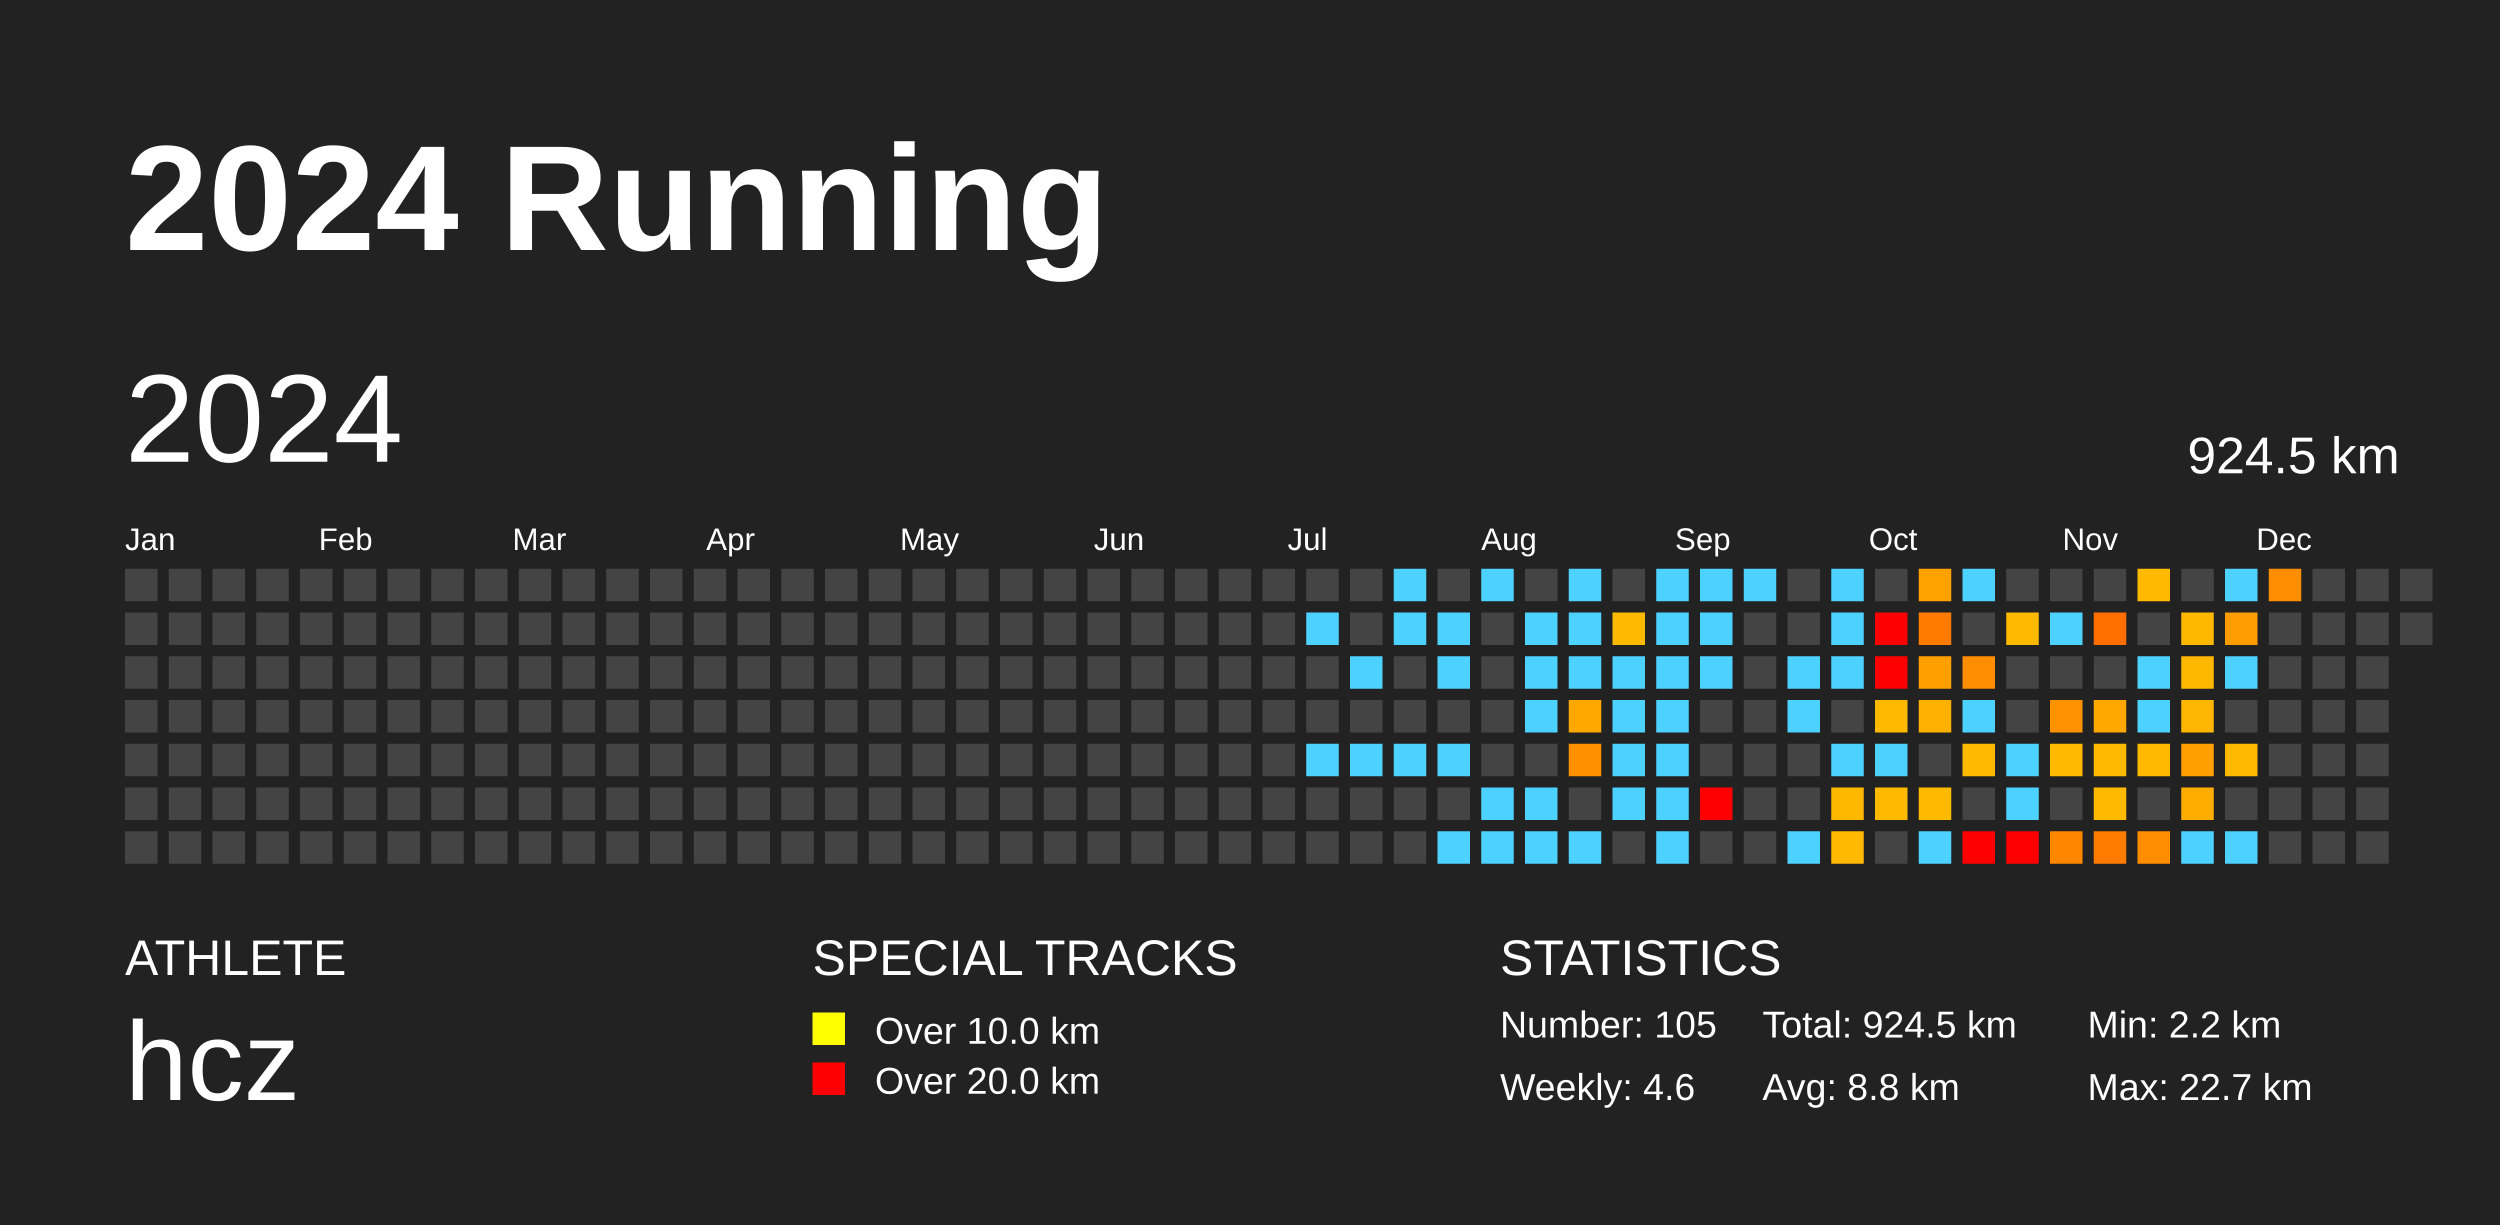
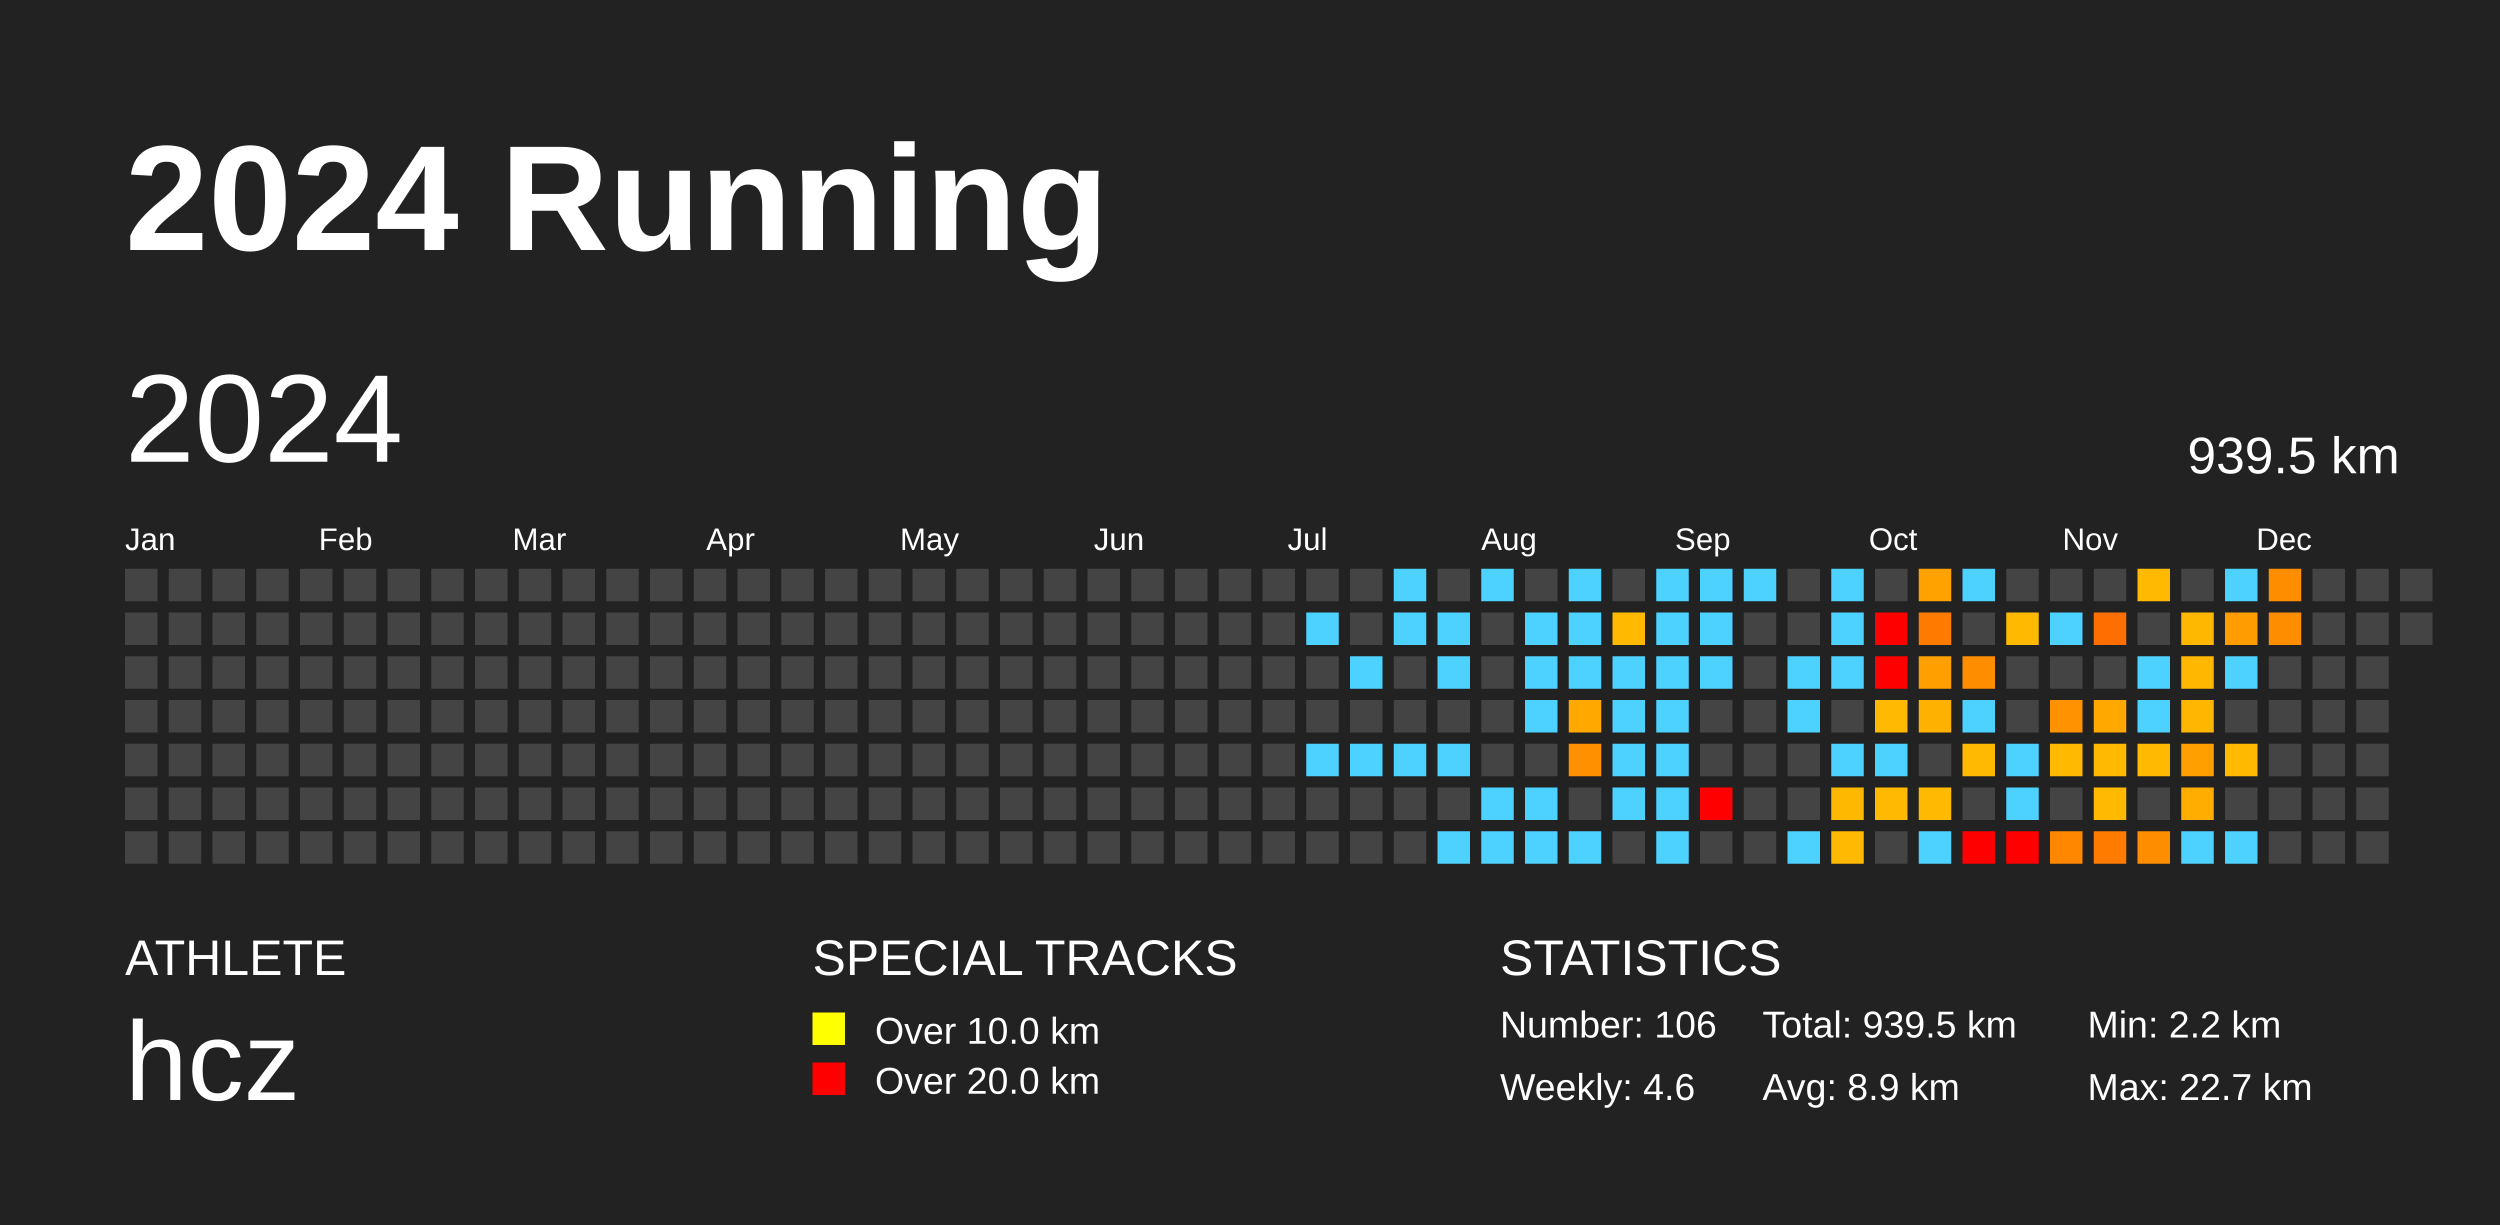
<svg xmlns="http://www.w3.org/2000/svg" baseProfile="full" height="98mm" version="1.1" viewBox="0,0,200,98" width="200mm">
  <defs />
  <rect fill="#222222" height="98" width="200" x="0" y="0" />
  <text fill="#FFFFFF" style="font-size:12px; font-family:Arial; font-weight:bold;" x="10" y="20">2024 Running</text>
  <text fill="#FFFFFF" style="font-size:4px; font-family:Arial" x="10" y="78">ATHLETE</text>
  <text fill="#FFFFFF" style="font-size:9px; font-family:Arial" x="10" y="88">hcz</text>
  <text fill="#FFFFFF" style="font-size:4px; font-family:Arial" x="65" y="78">SPECIAL TRACKS</text>
  <rect fill="yellow" height="2.6" width="2.6" x="65" y="81" />
  <text fill="#FFFFFF" style="font-size:3px; font-family:Arial" x="70" y="83.5">Over 10.0 km</text>
  <rect fill="red" height="2.6" width="2.6" x="65" y="85" />
  <text fill="#FFFFFF" style="font-size:3px; font-family:Arial" x="70" y="87.5">Over 20.0 km</text>
  <text fill="#FFFFFF" style="font-size:4px; font-family:Arial" x="120" y="78">STATISTICS</text>
-   <text fill="#FFFFFF" style="font-size:3px; font-family:Arial" x="120" y="83">Number: 105</text>
+   <text fill="#FFFFFF" style="font-size:3px; font-family:Arial" x="120" y="83">Number: 106</text>
  <text fill="#FFFFFF" style="font-size:3px; font-family:Arial" x="120" y="88">Weekly: 4.6</text>
-   <text fill="#FFFFFF" style="font-size:3px; font-family:Arial" x="141" y="83">Total: 924.5 km</text>
-   <text fill="#FFFFFF" style="font-size:3px; font-family:Arial" x="141" y="88">Avg: 8.8 km</text>
+   <text fill="#FFFFFF" style="font-size:3px; font-family:Arial" x="141" y="83">Total: 939.5 km</text>
+   <text fill="#FFFFFF" style="font-size:3px; font-family:Arial" x="141" y="88">Avg: 8.9 km</text>
  <text fill="#FFFFFF" style="font-size:3px; font-family:Arial" x="167" y="83">Min: 2.2 km</text>
  <text fill="#FFFFFF" style="font-size:3px; font-family:Arial" x="167" y="88">Max: 22.7 km</text>
  <text dominant-baseline="hanging" fill="#FFFFFF" style="font-size:10.0px; font-family:Arial;" x="10" y="30">2024</text>
-   <text dominant-baseline="hanging" fill="#FFFFFF" style="font-size:4.125px; font-family:Arial;" x="175" y="35">924.5 km</text>
+   <text dominant-baseline="hanging" fill="#FFFFFF" style="font-size:4.125px; font-family:Arial;" x="175" y="35">939.5 km</text>
  <text fill="#FFFFFF" style="font-size:2.5px; font-family:Arial" x="10.0" y="44">Jan</text>
  <text fill="#FFFFFF" style="font-size:2.5px; font-family:Arial" x="25.5" y="44">Feb</text>
  <text fill="#FFFFFF" style="font-size:2.5px; font-family:Arial" x="41.0" y="44">Mar</text>
  <text fill="#FFFFFF" style="font-size:2.5px; font-family:Arial" x="56.5" y="44">Apr</text>
  <text fill="#FFFFFF" style="font-size:2.5px; font-family:Arial" x="72.0" y="44">May</text>
  <text fill="#FFFFFF" style="font-size:2.5px; font-family:Arial" x="87.5" y="44">Jun</text>
  <text fill="#FFFFFF" style="font-size:2.5px; font-family:Arial" x="103.0" y="44">Jul</text>
  <text fill="#FFFFFF" style="font-size:2.5px; font-family:Arial" x="118.5" y="44">Aug</text>
  <text fill="#FFFFFF" style="font-size:2.5px; font-family:Arial" x="134.0" y="44">Sep</text>
  <text fill="#FFFFFF" style="font-size:2.5px; font-family:Arial" x="149.5" y="44">Oct</text>
  <text fill="#FFFFFF" style="font-size:2.5px; font-family:Arial" x="165.0" y="44">Nov</text>
  <text fill="#FFFFFF" style="font-size:2.5px; font-family:Arial" x="180.5" y="44">Dec</text>
  <rect fill="#444444" height="2.6" width="2.6" x="10.0" y="45.5" />
  <rect fill="#444444" height="2.6" width="2.6" x="10.0" y="49.0" />
  <rect fill="#444444" height="2.6" width="2.6" x="10.0" y="52.5" />
  <rect fill="#444444" height="2.6" width="2.6" x="10.0" y="56.0" />
  <rect fill="#444444" height="2.6" width="2.6" x="10.0" y="59.5" />
  <rect fill="#444444" height="2.6" width="2.6" x="10.0" y="63.0" />
  <rect fill="#444444" height="2.6" width="2.6" x="10.0" y="66.5" />
  <rect fill="#444444" height="2.6" width="2.6" x="13.5" y="45.5" />
  <rect fill="#444444" height="2.6" width="2.6" x="13.5" y="49.0" />
  <rect fill="#444444" height="2.6" width="2.6" x="13.5" y="52.5" />
  <rect fill="#444444" height="2.6" width="2.6" x="13.5" y="56.0" />
  <rect fill="#444444" height="2.6" width="2.6" x="13.5" y="59.5" />
  <rect fill="#444444" height="2.6" width="2.6" x="13.5" y="63.0" />
  <rect fill="#444444" height="2.6" width="2.6" x="13.5" y="66.5" />
  <rect fill="#444444" height="2.6" width="2.6" x="17.0" y="45.5" />
  <rect fill="#444444" height="2.6" width="2.6" x="17.0" y="49.0" />
  <rect fill="#444444" height="2.6" width="2.6" x="17.0" y="52.5" />
  <rect fill="#444444" height="2.6" width="2.6" x="17.0" y="56.0" />
  <rect fill="#444444" height="2.6" width="2.6" x="17.0" y="59.5" />
  <rect fill="#444444" height="2.6" width="2.6" x="17.0" y="63.0" />
  <rect fill="#444444" height="2.6" width="2.6" x="17.0" y="66.5" />
  <rect fill="#444444" height="2.6" width="2.6" x="20.5" y="45.5" />
  <rect fill="#444444" height="2.6" width="2.6" x="20.5" y="49.0" />
  <rect fill="#444444" height="2.6" width="2.6" x="20.5" y="52.5" />
  <rect fill="#444444" height="2.6" width="2.6" x="20.5" y="56.0" />
  <rect fill="#444444" height="2.6" width="2.6" x="20.5" y="59.5" />
  <rect fill="#444444" height="2.6" width="2.6" x="20.5" y="63.0" />
  <rect fill="#444444" height="2.6" width="2.6" x="20.5" y="66.5" />
  <rect fill="#444444" height="2.6" width="2.6" x="24.0" y="45.5" />
  <rect fill="#444444" height="2.6" width="2.6" x="24.0" y="49.0" />
  <rect fill="#444444" height="2.6" width="2.6" x="24.0" y="52.5" />
  <rect fill="#444444" height="2.6" width="2.6" x="24.0" y="56.0" />
  <rect fill="#444444" height="2.6" width="2.6" x="24.0" y="59.5" />
  <rect fill="#444444" height="2.6" width="2.6" x="24.0" y="63.0" />
  <rect fill="#444444" height="2.6" width="2.6" x="24.0" y="66.5" />
  <rect fill="#444444" height="2.6" width="2.6" x="27.5" y="45.5" />
  <rect fill="#444444" height="2.6" width="2.6" x="27.5" y="49.0" />
  <rect fill="#444444" height="2.6" width="2.6" x="27.5" y="52.5" />
  <rect fill="#444444" height="2.6" width="2.6" x="27.5" y="56.0" />
  <rect fill="#444444" height="2.6" width="2.6" x="27.5" y="59.5" />
  <rect fill="#444444" height="2.6" width="2.6" x="27.5" y="63.0" />
  <rect fill="#444444" height="2.6" width="2.6" x="27.5" y="66.5" />
  <rect fill="#444444" height="2.6" width="2.6" x="31.0" y="45.5" />
  <rect fill="#444444" height="2.6" width="2.6" x="31.0" y="49.0" />
  <rect fill="#444444" height="2.6" width="2.6" x="31.0" y="52.5" />
  <rect fill="#444444" height="2.6" width="2.6" x="31.0" y="56.0" />
  <rect fill="#444444" height="2.6" width="2.6" x="31.0" y="59.5" />
  <rect fill="#444444" height="2.6" width="2.6" x="31.0" y="63.0" />
  <rect fill="#444444" height="2.6" width="2.6" x="31.0" y="66.5" />
  <rect fill="#444444" height="2.6" width="2.6" x="34.5" y="45.5" />
  <rect fill="#444444" height="2.6" width="2.6" x="34.5" y="49.0" />
  <rect fill="#444444" height="2.6" width="2.6" x="34.5" y="52.5" />
  <rect fill="#444444" height="2.6" width="2.6" x="34.5" y="56.0" />
  <rect fill="#444444" height="2.6" width="2.6" x="34.5" y="59.5" />
  <rect fill="#444444" height="2.6" width="2.6" x="34.5" y="63.0" />
  <rect fill="#444444" height="2.6" width="2.6" x="34.5" y="66.5" />
  <rect fill="#444444" height="2.6" width="2.6" x="38.0" y="45.5" />
  <rect fill="#444444" height="2.6" width="2.6" x="38.0" y="49.0" />
  <rect fill="#444444" height="2.6" width="2.6" x="38.0" y="52.5" />
  <rect fill="#444444" height="2.6" width="2.6" x="38.0" y="56.0" />
  <rect fill="#444444" height="2.6" width="2.6" x="38.0" y="59.5" />
  <rect fill="#444444" height="2.6" width="2.6" x="38.0" y="63.0" />
  <rect fill="#444444" height="2.6" width="2.6" x="38.0" y="66.5" />
  <rect fill="#444444" height="2.6" width="2.6" x="41.5" y="45.5" />
  <rect fill="#444444" height="2.6" width="2.6" x="41.5" y="49.0" />
  <rect fill="#444444" height="2.6" width="2.6" x="41.5" y="52.5" />
  <rect fill="#444444" height="2.6" width="2.6" x="41.5" y="56.0" />
  <rect fill="#444444" height="2.6" width="2.6" x="41.5" y="59.5" />
  <rect fill="#444444" height="2.6" width="2.6" x="41.5" y="63.0" />
  <rect fill="#444444" height="2.6" width="2.6" x="41.5" y="66.5" />
  <rect fill="#444444" height="2.6" width="2.6" x="45.0" y="45.5" />
  <rect fill="#444444" height="2.6" width="2.6" x="45.0" y="49.0" />
  <rect fill="#444444" height="2.6" width="2.6" x="45.0" y="52.5" />
  <rect fill="#444444" height="2.6" width="2.6" x="45.0" y="56.0" />
  <rect fill="#444444" height="2.6" width="2.6" x="45.0" y="59.5" />
  <rect fill="#444444" height="2.6" width="2.6" x="45.0" y="63.0" />
  <rect fill="#444444" height="2.6" width="2.6" x="45.0" y="66.5" />
  <rect fill="#444444" height="2.6" width="2.6" x="48.5" y="45.5" />
  <rect fill="#444444" height="2.6" width="2.6" x="48.5" y="49.0" />
  <rect fill="#444444" height="2.6" width="2.6" x="48.5" y="52.5" />
  <rect fill="#444444" height="2.6" width="2.6" x="48.5" y="56.0" />
  <rect fill="#444444" height="2.6" width="2.6" x="48.5" y="59.5" />
  <rect fill="#444444" height="2.6" width="2.6" x="48.5" y="63.0" />
  <rect fill="#444444" height="2.6" width="2.6" x="48.5" y="66.5" />
  <rect fill="#444444" height="2.6" width="2.6" x="52.0" y="45.5" />
  <rect fill="#444444" height="2.6" width="2.6" x="52.0" y="49.0" />
  <rect fill="#444444" height="2.6" width="2.6" x="52.0" y="52.5" />
  <rect fill="#444444" height="2.6" width="2.6" x="52.0" y="56.0" />
  <rect fill="#444444" height="2.6" width="2.6" x="52.0" y="59.5" />
  <rect fill="#444444" height="2.6" width="2.6" x="52.0" y="63.0" />
  <rect fill="#444444" height="2.6" width="2.6" x="52.0" y="66.5" />
  <rect fill="#444444" height="2.6" width="2.6" x="55.5" y="45.5" />
  <rect fill="#444444" height="2.6" width="2.6" x="55.5" y="49.0" />
  <rect fill="#444444" height="2.6" width="2.6" x="55.5" y="52.5" />
  <rect fill="#444444" height="2.6" width="2.6" x="55.5" y="56.0" />
  <rect fill="#444444" height="2.6" width="2.6" x="55.5" y="59.5" />
  <rect fill="#444444" height="2.6" width="2.6" x="55.5" y="63.0" />
  <rect fill="#444444" height="2.6" width="2.6" x="55.5" y="66.5" />
  <rect fill="#444444" height="2.6" width="2.6" x="59.0" y="45.5" />
  <rect fill="#444444" height="2.6" width="2.6" x="59.0" y="49.0" />
  <rect fill="#444444" height="2.6" width="2.6" x="59.0" y="52.5" />
  <rect fill="#444444" height="2.6" width="2.6" x="59.0" y="56.0" />
  <rect fill="#444444" height="2.6" width="2.6" x="59.0" y="59.5" />
  <rect fill="#444444" height="2.6" width="2.6" x="59.0" y="63.0" />
  <rect fill="#444444" height="2.6" width="2.6" x="59.0" y="66.5" />
  <rect fill="#444444" height="2.6" width="2.6" x="62.5" y="45.5" />
  <rect fill="#444444" height="2.6" width="2.6" x="62.5" y="49.0" />
  <rect fill="#444444" height="2.6" width="2.6" x="62.5" y="52.5" />
  <rect fill="#444444" height="2.6" width="2.6" x="62.5" y="56.0" />
  <rect fill="#444444" height="2.6" width="2.6" x="62.5" y="59.5" />
  <rect fill="#444444" height="2.6" width="2.6" x="62.5" y="63.0" />
  <rect fill="#444444" height="2.6" width="2.6" x="62.5" y="66.5" />
  <rect fill="#444444" height="2.6" width="2.6" x="66.0" y="45.5" />
  <rect fill="#444444" height="2.6" width="2.6" x="66.0" y="49.0" />
  <rect fill="#444444" height="2.6" width="2.6" x="66.0" y="52.5" />
  <rect fill="#444444" height="2.6" width="2.6" x="66.0" y="56.0" />
  <rect fill="#444444" height="2.6" width="2.6" x="66.0" y="59.5" />
  <rect fill="#444444" height="2.6" width="2.6" x="66.0" y="63.0" />
  <rect fill="#444444" height="2.6" width="2.6" x="66.0" y="66.5" />
  <rect fill="#444444" height="2.6" width="2.6" x="69.5" y="45.5" />
  <rect fill="#444444" height="2.6" width="2.6" x="69.5" y="49.0" />
  <rect fill="#444444" height="2.6" width="2.6" x="69.5" y="52.5" />
  <rect fill="#444444" height="2.6" width="2.6" x="69.5" y="56.0" />
  <rect fill="#444444" height="2.6" width="2.6" x="69.5" y="59.5" />
  <rect fill="#444444" height="2.6" width="2.6" x="69.5" y="63.0" />
  <rect fill="#444444" height="2.6" width="2.6" x="69.5" y="66.5" />
  <rect fill="#444444" height="2.6" width="2.6" x="73.0" y="45.5" />
  <rect fill="#444444" height="2.6" width="2.6" x="73.0" y="49.0" />
  <rect fill="#444444" height="2.6" width="2.6" x="73.0" y="52.5" />
  <rect fill="#444444" height="2.6" width="2.6" x="73.0" y="56.0" />
  <rect fill="#444444" height="2.6" width="2.6" x="73.0" y="59.5" />
  <rect fill="#444444" height="2.6" width="2.6" x="73.0" y="63.0" />
  <rect fill="#444444" height="2.6" width="2.6" x="73.0" y="66.5" />
  <rect fill="#444444" height="2.6" width="2.6" x="76.5" y="45.5" />
  <rect fill="#444444" height="2.6" width="2.6" x="76.5" y="49.0" />
  <rect fill="#444444" height="2.6" width="2.6" x="76.5" y="52.5" />
  <rect fill="#444444" height="2.6" width="2.6" x="76.5" y="56.0" />
  <rect fill="#444444" height="2.6" width="2.6" x="76.5" y="59.5" />
  <rect fill="#444444" height="2.6" width="2.6" x="76.5" y="63.0" />
  <rect fill="#444444" height="2.6" width="2.6" x="76.5" y="66.5" />
  <rect fill="#444444" height="2.6" width="2.6" x="80.0" y="45.5" />
  <rect fill="#444444" height="2.6" width="2.6" x="80.0" y="49.0" />
  <rect fill="#444444" height="2.6" width="2.6" x="80.0" y="52.5" />
  <rect fill="#444444" height="2.6" width="2.6" x="80.0" y="56.0" />
  <rect fill="#444444" height="2.6" width="2.6" x="80.0" y="59.5" />
  <rect fill="#444444" height="2.6" width="2.6" x="80.0" y="63.0" />
  <rect fill="#444444" height="2.6" width="2.6" x="80.0" y="66.5" />
  <rect fill="#444444" height="2.6" width="2.6" x="83.5" y="45.5" />
  <rect fill="#444444" height="2.6" width="2.6" x="83.5" y="49.0" />
  <rect fill="#444444" height="2.6" width="2.6" x="83.5" y="52.5" />
  <rect fill="#444444" height="2.6" width="2.6" x="83.5" y="56.0" />
  <rect fill="#444444" height="2.6" width="2.6" x="83.5" y="59.5" />
  <rect fill="#444444" height="2.6" width="2.6" x="83.5" y="63.0" />
  <rect fill="#444444" height="2.6" width="2.6" x="83.5" y="66.5" />
  <rect fill="#444444" height="2.6" width="2.6" x="87.0" y="45.5" />
  <rect fill="#444444" height="2.6" width="2.6" x="87.0" y="49.0" />
  <rect fill="#444444" height="2.6" width="2.6" x="87.0" y="52.5" />
  <rect fill="#444444" height="2.6" width="2.6" x="87.0" y="56.0" />
  <rect fill="#444444" height="2.6" width="2.6" x="87.0" y="59.5" />
  <rect fill="#444444" height="2.6" width="2.6" x="87.0" y="63.0" />
  <rect fill="#444444" height="2.6" width="2.6" x="87.0" y="66.5" />
  <rect fill="#444444" height="2.6" width="2.6" x="90.5" y="45.5" />
  <rect fill="#444444" height="2.6" width="2.6" x="90.5" y="49.0" />
  <rect fill="#444444" height="2.6" width="2.6" x="90.5" y="52.5" />
  <rect fill="#444444" height="2.6" width="2.6" x="90.5" y="56.0" />
  <rect fill="#444444" height="2.6" width="2.6" x="90.5" y="59.5" />
  <rect fill="#444444" height="2.6" width="2.6" x="90.5" y="63.0" />
  <rect fill="#444444" height="2.6" width="2.6" x="90.5" y="66.5" />
  <rect fill="#444444" height="2.6" width="2.6" x="94.0" y="45.5" />
  <rect fill="#444444" height="2.6" width="2.6" x="94.0" y="49.0" />
  <rect fill="#444444" height="2.6" width="2.6" x="94.0" y="52.5" />
  <rect fill="#444444" height="2.6" width="2.6" x="94.0" y="56.0" />
  <rect fill="#444444" height="2.6" width="2.6" x="94.0" y="59.5" />
  <rect fill="#444444" height="2.6" width="2.6" x="94.0" y="63.0" />
  <rect fill="#444444" height="2.6" width="2.6" x="94.0" y="66.5" />
  <rect fill="#444444" height="2.6" width="2.6" x="97.5" y="45.5" />
  <rect fill="#444444" height="2.6" width="2.6" x="97.5" y="49.0" />
  <rect fill="#444444" height="2.6" width="2.6" x="97.5" y="52.5" />
  <rect fill="#444444" height="2.6" width="2.6" x="97.5" y="56.0" />
  <rect fill="#444444" height="2.6" width="2.6" x="97.5" y="59.5" />
  <rect fill="#444444" height="2.6" width="2.6" x="97.5" y="63.0" />
  <rect fill="#444444" height="2.6" width="2.6" x="97.5" y="66.5" />
  <rect fill="#444444" height="2.6" width="2.6" x="101.0" y="45.5" />
  <rect fill="#444444" height="2.6" width="2.6" x="101.0" y="49.0" />
  <rect fill="#444444" height="2.6" width="2.6" x="101.0" y="52.5" />
  <rect fill="#444444" height="2.6" width="2.6" x="101.0" y="56.0" />
  <rect fill="#444444" height="2.6" width="2.6" x="101.0" y="59.5" />
  <rect fill="#444444" height="2.6" width="2.6" x="101.0" y="63.0" />
  <rect fill="#444444" height="2.6" width="2.6" x="101.0" y="66.5" />
  <rect fill="#444444" height="2.6" width="2.6" x="104.5" y="45.5" />
  <rect fill="#4dd2ff" height="2.6" width="2.6" x="104.5" y="49.0" />
  <rect fill="#444444" height="2.6" width="2.6" x="104.5" y="52.5" />
  <rect fill="#444444" height="2.6" width="2.6" x="104.5" y="56.0" />
  <rect fill="#4dd2ff" height="2.6" width="2.6" x="104.5" y="59.5" />
  <rect fill="#444444" height="2.6" width="2.6" x="104.5" y="63.0" />
  <rect fill="#444444" height="2.6" width="2.6" x="104.5" y="66.5" />
  <rect fill="#444444" height="2.6" width="2.6" x="108.0" y="45.5" />
  <rect fill="#444444" height="2.6" width="2.6" x="108.0" y="49.0" />
  <rect fill="#4dd2ff" height="2.6" width="2.6" x="108.0" y="52.5" />
  <rect fill="#444444" height="2.6" width="2.6" x="108.0" y="56.0" />
  <rect fill="#4dd2ff" height="2.6" width="2.6" x="108.0" y="59.5" />
  <rect fill="#444444" height="2.6" width="2.6" x="108.0" y="63.0" />
  <rect fill="#444444" height="2.6" width="2.6" x="108.0" y="66.5" />
  <rect fill="#4dd2ff" height="2.6" width="2.6" x="111.5" y="45.5" />
  <rect fill="#4dd2ff" height="2.6" width="2.6" x="111.5" y="49.0" />
  <rect fill="#444444" height="2.6" width="2.6" x="111.5" y="52.5" />
  <rect fill="#444444" height="2.6" width="2.6" x="111.5" y="56.0" />
  <rect fill="#4dd2ff" height="2.6" width="2.6" x="111.5" y="59.5" />
  <rect fill="#444444" height="2.6" width="2.6" x="111.5" y="63.0" />
  <rect fill="#444444" height="2.6" width="2.6" x="111.5" y="66.5" />
  <rect fill="#444444" height="2.6" width="2.6" x="115.0" y="45.5" />
  <rect fill="#4dd2ff" height="2.6" width="2.6" x="115.0" y="49.0" />
  <rect fill="#4dd2ff" height="2.6" width="2.6" x="115.0" y="52.5" />
  <rect fill="#444444" height="2.6" width="2.6" x="115.0" y="56.0" />
  <rect fill="#4dd2ff" height="2.6" width="2.6" x="115.0" y="59.5" />
  <rect fill="#444444" height="2.6" width="2.6" x="115.0" y="63.0" />
  <rect fill="#4dd2ff" height="2.6" width="2.6" x="115.0" y="66.5" />
  <rect fill="#4dd2ff" height="2.6" width="2.6" x="118.5" y="45.5" />
  <rect fill="#444444" height="2.6" width="2.6" x="118.5" y="49.0" />
  <rect fill="#444444" height="2.6" width="2.6" x="118.5" y="52.5" />
  <rect fill="#444444" height="2.6" width="2.6" x="118.5" y="56.0" />
  <rect fill="#444444" height="2.6" width="2.6" x="118.5" y="59.5" />
  <rect fill="#4dd2ff" height="2.6" width="2.6" x="118.5" y="63.0" />
  <rect fill="#4dd2ff" height="2.6" width="2.6" x="118.5" y="66.5" />
  <rect fill="#444444" height="2.6" width="2.6" x="122.0" y="45.5" />
  <rect fill="#4dd2ff" height="2.6" width="2.6" x="122.0" y="49.0" />
  <rect fill="#4dd2ff" height="2.6" width="2.6" x="122.0" y="52.5" />
  <rect fill="#4dd2ff" height="2.6" width="2.6" x="122.0" y="56.0" />
  <rect fill="#444444" height="2.6" width="2.6" x="122.0" y="59.5" />
  <rect fill="#4dd2ff" height="2.6" width="2.6" x="122.0" y="63.0" />
  <rect fill="#4dd2ff" height="2.6" width="2.6" x="122.0" y="66.5" />
  <rect fill="#4dd2ff" height="2.6" width="2.6" x="125.5" y="45.5" />
  <rect fill="#4dd2ff" height="2.6" width="2.6" x="125.5" y="49.0" />
  <rect fill="#4dd2ff" height="2.6" width="2.6" x="125.5" y="52.5" />
  <rect fill="#ffa900" height="2.6" width="2.6" x="125.5" y="56.0" />
  <rect fill="#ff9100" height="2.6" width="2.6" x="125.5" y="59.5" />
  <rect fill="#444444" height="2.6" width="2.6" x="125.5" y="63.0" />
  <rect fill="#4dd2ff" height="2.6" width="2.6" x="125.5" y="66.5" />
  <rect fill="#444444" height="2.6" width="2.6" x="129.0" y="45.5" />
  <rect fill="#ffba00" height="2.6" width="2.6" x="129.0" y="49.0" />
  <rect fill="#4dd2ff" height="2.6" width="2.6" x="129.0" y="52.5" />
  <rect fill="#4dd2ff" height="2.6" width="2.6" x="129.0" y="56.0" />
  <rect fill="#4dd2ff" height="2.6" width="2.6" x="129.0" y="59.5" />
  <rect fill="#4dd2ff" height="2.6" width="2.6" x="129.0" y="63.0" />
  <rect fill="#444444" height="2.6" width="2.6" x="129.0" y="66.5" />
  <rect fill="#4dd2ff" height="2.6" width="2.6" x="132.5" y="45.5" />
  <rect fill="#4dd2ff" height="2.6" width="2.6" x="132.5" y="49.0" />
  <rect fill="#4dd2ff" height="2.6" width="2.6" x="132.5" y="52.5" />
  <rect fill="#4dd2ff" height="2.6" width="2.6" x="132.5" y="56.0" />
  <rect fill="#4dd2ff" height="2.6" width="2.6" x="132.5" y="59.5" />
  <rect fill="#4dd2ff" height="2.6" width="2.6" x="132.5" y="63.0" />
  <rect fill="#4dd2ff" height="2.6" width="2.6" x="132.5" y="66.5" />
  <rect fill="#4dd2ff" height="2.6" width="2.6" x="136.0" y="45.5" />
  <rect fill="#4dd2ff" height="2.6" width="2.6" x="136.0" y="49.0" />
  <rect fill="#4dd2ff" height="2.6" width="2.6" x="136.0" y="52.5" />
  <rect fill="#444444" height="2.6" width="2.6" x="136.0" y="56.0" />
  <rect fill="#444444" height="2.6" width="2.6" x="136.0" y="59.5" />
  <rect fill="red" height="2.6" width="2.6" x="136.0" y="63.0" />
  <rect fill="#444444" height="2.6" width="2.6" x="136.0" y="66.5" />
  <rect fill="#4dd2ff" height="2.6" width="2.6" x="139.5" y="45.5" />
  <rect fill="#444444" height="2.6" width="2.6" x="139.5" y="49.0" />
  <rect fill="#444444" height="2.6" width="2.6" x="139.5" y="52.5" />
  <rect fill="#444444" height="2.6" width="2.6" x="139.5" y="56.0" />
  <rect fill="#444444" height="2.6" width="2.6" x="139.5" y="59.5" />
  <rect fill="#444444" height="2.6" width="2.6" x="139.5" y="63.0" />
  <rect fill="#444444" height="2.6" width="2.6" x="139.5" y="66.5" />
  <rect fill="#444444" height="2.6" width="2.6" x="143.0" y="45.5" />
  <rect fill="#444444" height="2.6" width="2.6" x="143.0" y="49.0" />
  <rect fill="#4dd2ff" height="2.6" width="2.6" x="143.0" y="52.5" />
  <rect fill="#4dd2ff" height="2.6" width="2.6" x="143.0" y="56.0" />
  <rect fill="#444444" height="2.6" width="2.6" x="143.0" y="59.5" />
  <rect fill="#444444" height="2.6" width="2.6" x="143.0" y="63.0" />
  <rect fill="#4dd2ff" height="2.6" width="2.6" x="143.0" y="66.5" />
  <rect fill="#4dd2ff" height="2.6" width="2.6" x="146.5" y="45.5" />
  <rect fill="#4dd2ff" height="2.6" width="2.6" x="146.5" y="49.0" />
  <rect fill="#4dd2ff" height="2.6" width="2.6" x="146.5" y="52.5" />
  <rect fill="#444444" height="2.6" width="2.6" x="146.5" y="56.0" />
  <rect fill="#4dd2ff" height="2.6" width="2.6" x="146.5" y="59.5" />
  <rect fill="#ffb800" height="2.6" width="2.6" x="146.5" y="63.0" />
  <rect fill="#ffb900" height="2.6" width="2.6" x="146.5" y="66.5" />
  <rect fill="#444444" height="2.6" width="2.6" x="150.0" y="45.5" />
  <rect fill="red" height="2.6" width="2.6" x="150.0" y="49.0" />
  <rect fill="red" height="2.6" width="2.6" x="150.0" y="52.5" />
  <rect fill="#ffb900" height="2.6" width="2.6" x="150.0" y="56.0" />
  <rect fill="#4dd2ff" height="2.6" width="2.6" x="150.0" y="59.5" />
  <rect fill="#ffba00" height="2.6" width="2.6" x="150.0" y="63.0" />
  <rect fill="#444444" height="2.6" width="2.6" x="150.0" y="66.5" />
  <rect fill="#ffa200" height="2.6" width="2.6" x="153.5" y="45.5" />
  <rect fill="#ff7b00" height="2.6" width="2.6" x="153.5" y="49.0" />
  <rect fill="#ff9f00" height="2.6" width="2.6" x="153.5" y="52.5" />
  <rect fill="#ffb100" height="2.6" width="2.6" x="153.5" y="56.0" />
  <rect fill="#444444" height="2.6" width="2.6" x="153.5" y="59.5" />
  <rect fill="#ffba00" height="2.6" width="2.6" x="153.5" y="63.0" />
  <rect fill="#4dd2ff" height="2.6" width="2.6" x="153.5" y="66.5" />
  <rect fill="#4dd2ff" height="2.6" width="2.6" x="157.0" y="45.5" />
  <rect fill="#444444" height="2.6" width="2.6" x="157.0" y="49.0" />
  <rect fill="#ff8d00" height="2.6" width="2.6" x="157.0" y="52.5" />
  <rect fill="#4dd2ff" height="2.6" width="2.6" x="157.0" y="56.0" />
  <rect fill="#ffba00" height="2.6" width="2.6" x="157.0" y="59.5" />
  <rect fill="#444444" height="2.6" width="2.6" x="157.0" y="63.0" />
  <rect fill="red" height="2.6" width="2.6" x="157.0" y="66.5" />
  <rect fill="#444444" height="2.6" width="2.6" x="160.5" y="45.5" />
  <rect fill="#ffba00" height="2.6" width="2.6" x="160.5" y="49.0" />
  <rect fill="#444444" height="2.6" width="2.6" x="160.5" y="52.5" />
  <rect fill="#444444" height="2.6" width="2.6" x="160.5" y="56.0" />
  <rect fill="#4dd2ff" height="2.6" width="2.6" x="160.5" y="59.5" />
  <rect fill="#4dd2ff" height="2.6" width="2.6" x="160.5" y="63.0" />
  <rect fill="red" height="2.6" width="2.6" x="160.5" y="66.5" />
  <rect fill="#444444" height="2.6" width="2.6" x="164.0" y="45.5" />
  <rect fill="#4dd2ff" height="2.6" width="2.6" x="164.0" y="49.0" />
  <rect fill="#444444" height="2.6" width="2.6" x="164.0" y="52.5" />
  <rect fill="#ff9200" height="2.6" width="2.6" x="164.0" y="56.0" />
  <rect fill="#ffba00" height="2.6" width="2.6" x="164.0" y="59.5" />
  <rect fill="#444444" height="2.6" width="2.6" x="164.0" y="63.0" />
  <rect fill="#ff8700" height="2.6" width="2.6" x="164.0" y="66.5" />
  <rect fill="#444444" height="2.6" width="2.6" x="167.5" y="45.5" />
  <rect fill="#ff6e00" height="2.6" width="2.6" x="167.5" y="49.0" />
  <rect fill="#444444" height="2.6" width="2.6" x="167.5" y="52.5" />
  <rect fill="#ffa800" height="2.6" width="2.6" x="167.5" y="56.0" />
  <rect fill="#ffba00" height="2.6" width="2.6" x="167.5" y="59.5" />
  <rect fill="#ffba00" height="2.6" width="2.6" x="167.5" y="63.0" />
  <rect fill="#ff7c00" height="2.6" width="2.6" x="167.5" y="66.5" />
  <rect fill="#ffba00" height="2.6" width="2.6" x="171.0" y="45.5" />
  <rect fill="#444444" height="2.6" width="2.6" x="171.0" y="49.0" />
  <rect fill="#4dd2ff" height="2.6" width="2.6" x="171.0" y="52.5" />
  <rect fill="#4dd2ff" height="2.6" width="2.6" x="171.0" y="56.0" />
  <rect fill="#ffba00" height="2.6" width="2.6" x="171.0" y="59.5" />
  <rect fill="#444444" height="2.6" width="2.6" x="171.0" y="63.0" />
  <rect fill="#ff8d00" height="2.6" width="2.6" x="171.0" y="66.5" />
  <rect fill="#444444" height="2.6" width="2.6" x="174.5" y="45.5" />
  <rect fill="#ffb800" height="2.6" width="2.6" x="174.5" y="49.0" />
  <rect fill="#ffb700" height="2.6" width="2.6" x="174.5" y="52.5" />
  <rect fill="#ffb600" height="2.6" width="2.6" x="174.5" y="56.0" />
  <rect fill="#ffa000" height="2.6" width="2.6" x="174.5" y="59.5" />
  <rect fill="#ffad00" height="2.6" width="2.6" x="174.5" y="63.0" />
  <rect fill="#4dd2ff" height="2.6" width="2.6" x="174.5" y="66.5" />
  <rect fill="#4dd2ff" height="2.6" width="2.6" x="178.0" y="45.5" />
  <rect fill="#ff9c00" height="2.6" width="2.6" x="178.0" y="49.0" />
  <rect fill="#4dd2ff" height="2.6" width="2.6" x="178.0" y="52.5" />
  <rect fill="#444444" height="2.6" width="2.6" x="178.0" y="56.0" />
  <rect fill="#ffba00" height="2.6" width="2.6" x="178.0" y="59.5" />
  <rect fill="#444444" height="2.6" width="2.6" x="178.0" y="63.0" />
  <rect fill="#4dd2ff" height="2.6" width="2.6" x="178.0" y="66.5" />
  <rect fill="#ff8d00" height="2.6" width="2.6" x="181.5" y="45.5" />
-   <rect fill="#444444" height="2.6" width="2.6" x="181.5" y="49.0" />
+   <rect fill="#ff8d00" height="2.6" width="2.6" x="181.5" y="49.0" />
  <rect fill="#444444" height="2.6" width="2.6" x="181.5" y="52.5" />
  <rect fill="#444444" height="2.6" width="2.6" x="181.5" y="56.0" />
  <rect fill="#444444" height="2.6" width="2.6" x="181.5" y="59.5" />
  <rect fill="#444444" height="2.6" width="2.6" x="181.5" y="63.0" />
  <rect fill="#444444" height="2.6" width="2.6" x="181.5" y="66.5" />
  <rect fill="#444444" height="2.6" width="2.6" x="185.0" y="45.5" />
  <rect fill="#444444" height="2.6" width="2.6" x="185.0" y="49.0" />
  <rect fill="#444444" height="2.6" width="2.6" x="185.0" y="52.5" />
  <rect fill="#444444" height="2.6" width="2.6" x="185.0" y="56.0" />
  <rect fill="#444444" height="2.6" width="2.6" x="185.0" y="59.5" />
  <rect fill="#444444" height="2.6" width="2.6" x="185.0" y="63.0" />
  <rect fill="#444444" height="2.6" width="2.6" x="185.0" y="66.5" />
  <rect fill="#444444" height="2.6" width="2.6" x="188.5" y="45.5" />
  <rect fill="#444444" height="2.6" width="2.6" x="188.5" y="49.0" />
  <rect fill="#444444" height="2.6" width="2.6" x="188.5" y="52.5" />
  <rect fill="#444444" height="2.6" width="2.6" x="188.5" y="56.0" />
  <rect fill="#444444" height="2.6" width="2.6" x="188.5" y="59.5" />
  <rect fill="#444444" height="2.6" width="2.6" x="188.5" y="63.0" />
  <rect fill="#444444" height="2.6" width="2.6" x="188.5" y="66.5" />
  <rect fill="#444444" height="2.6" width="2.6" x="192.0" y="45.5" />
  <rect fill="#444444" height="2.6" width="2.6" x="192.0" y="49.0" />
</svg>
